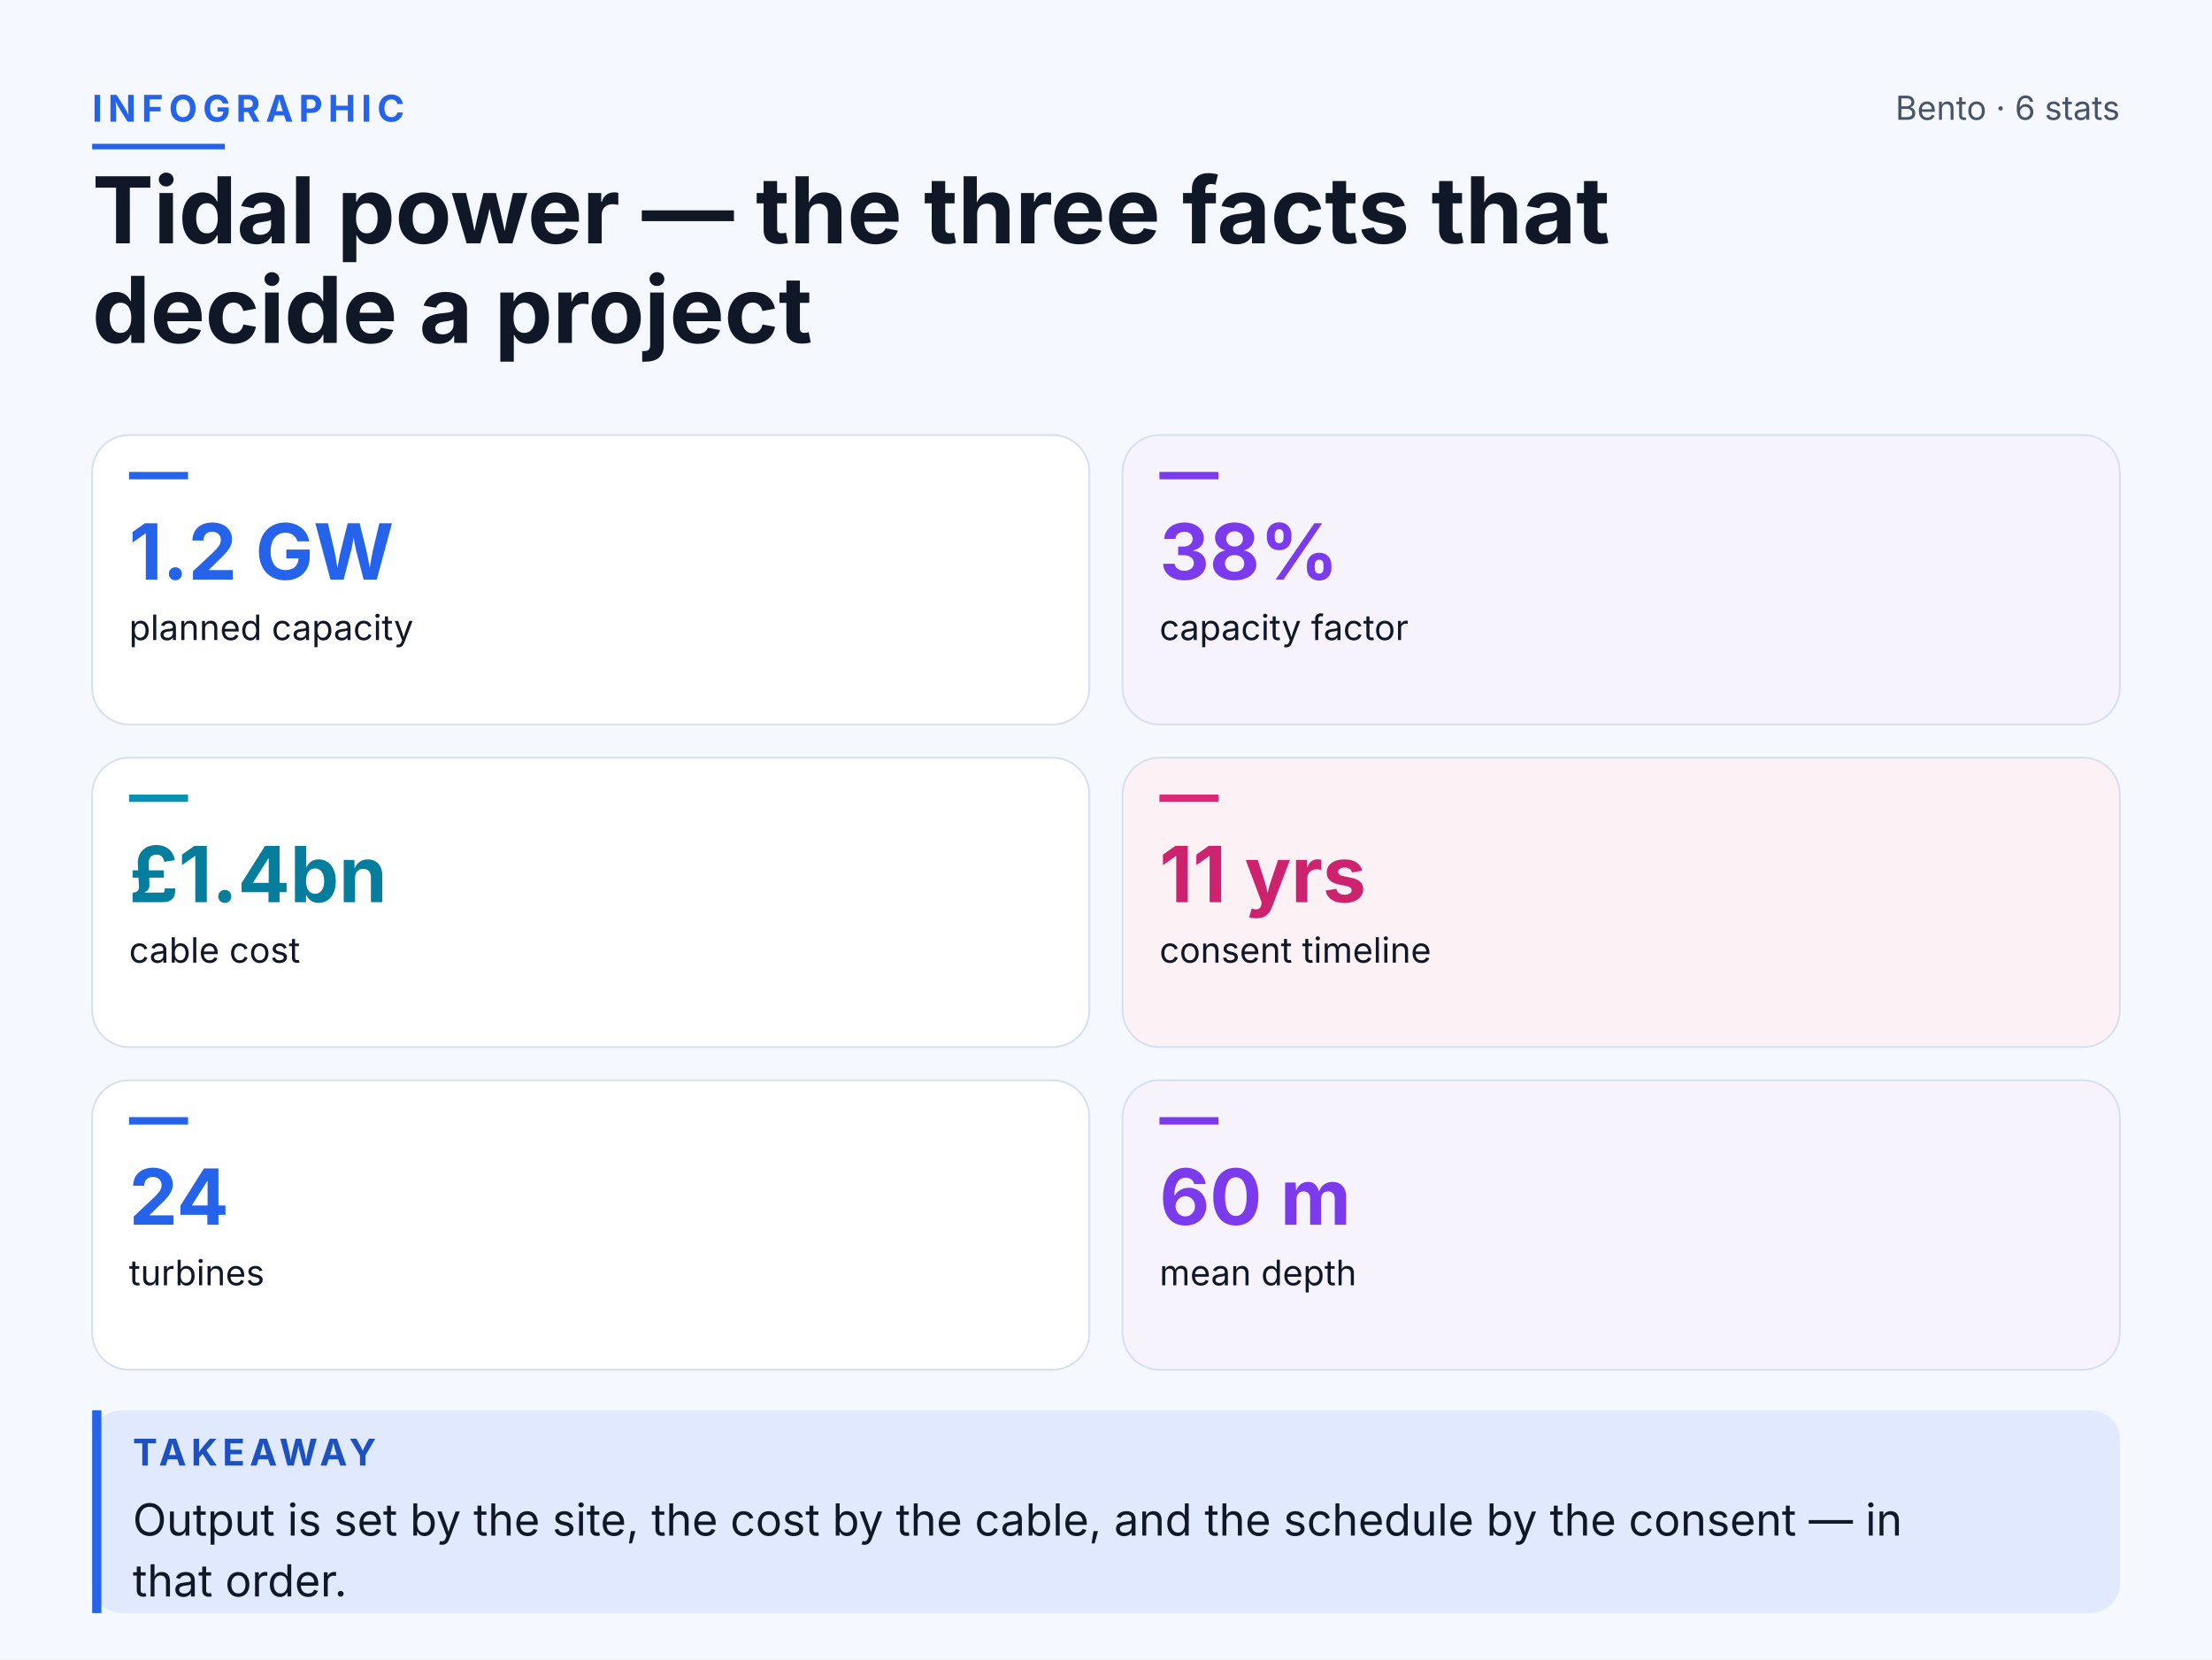
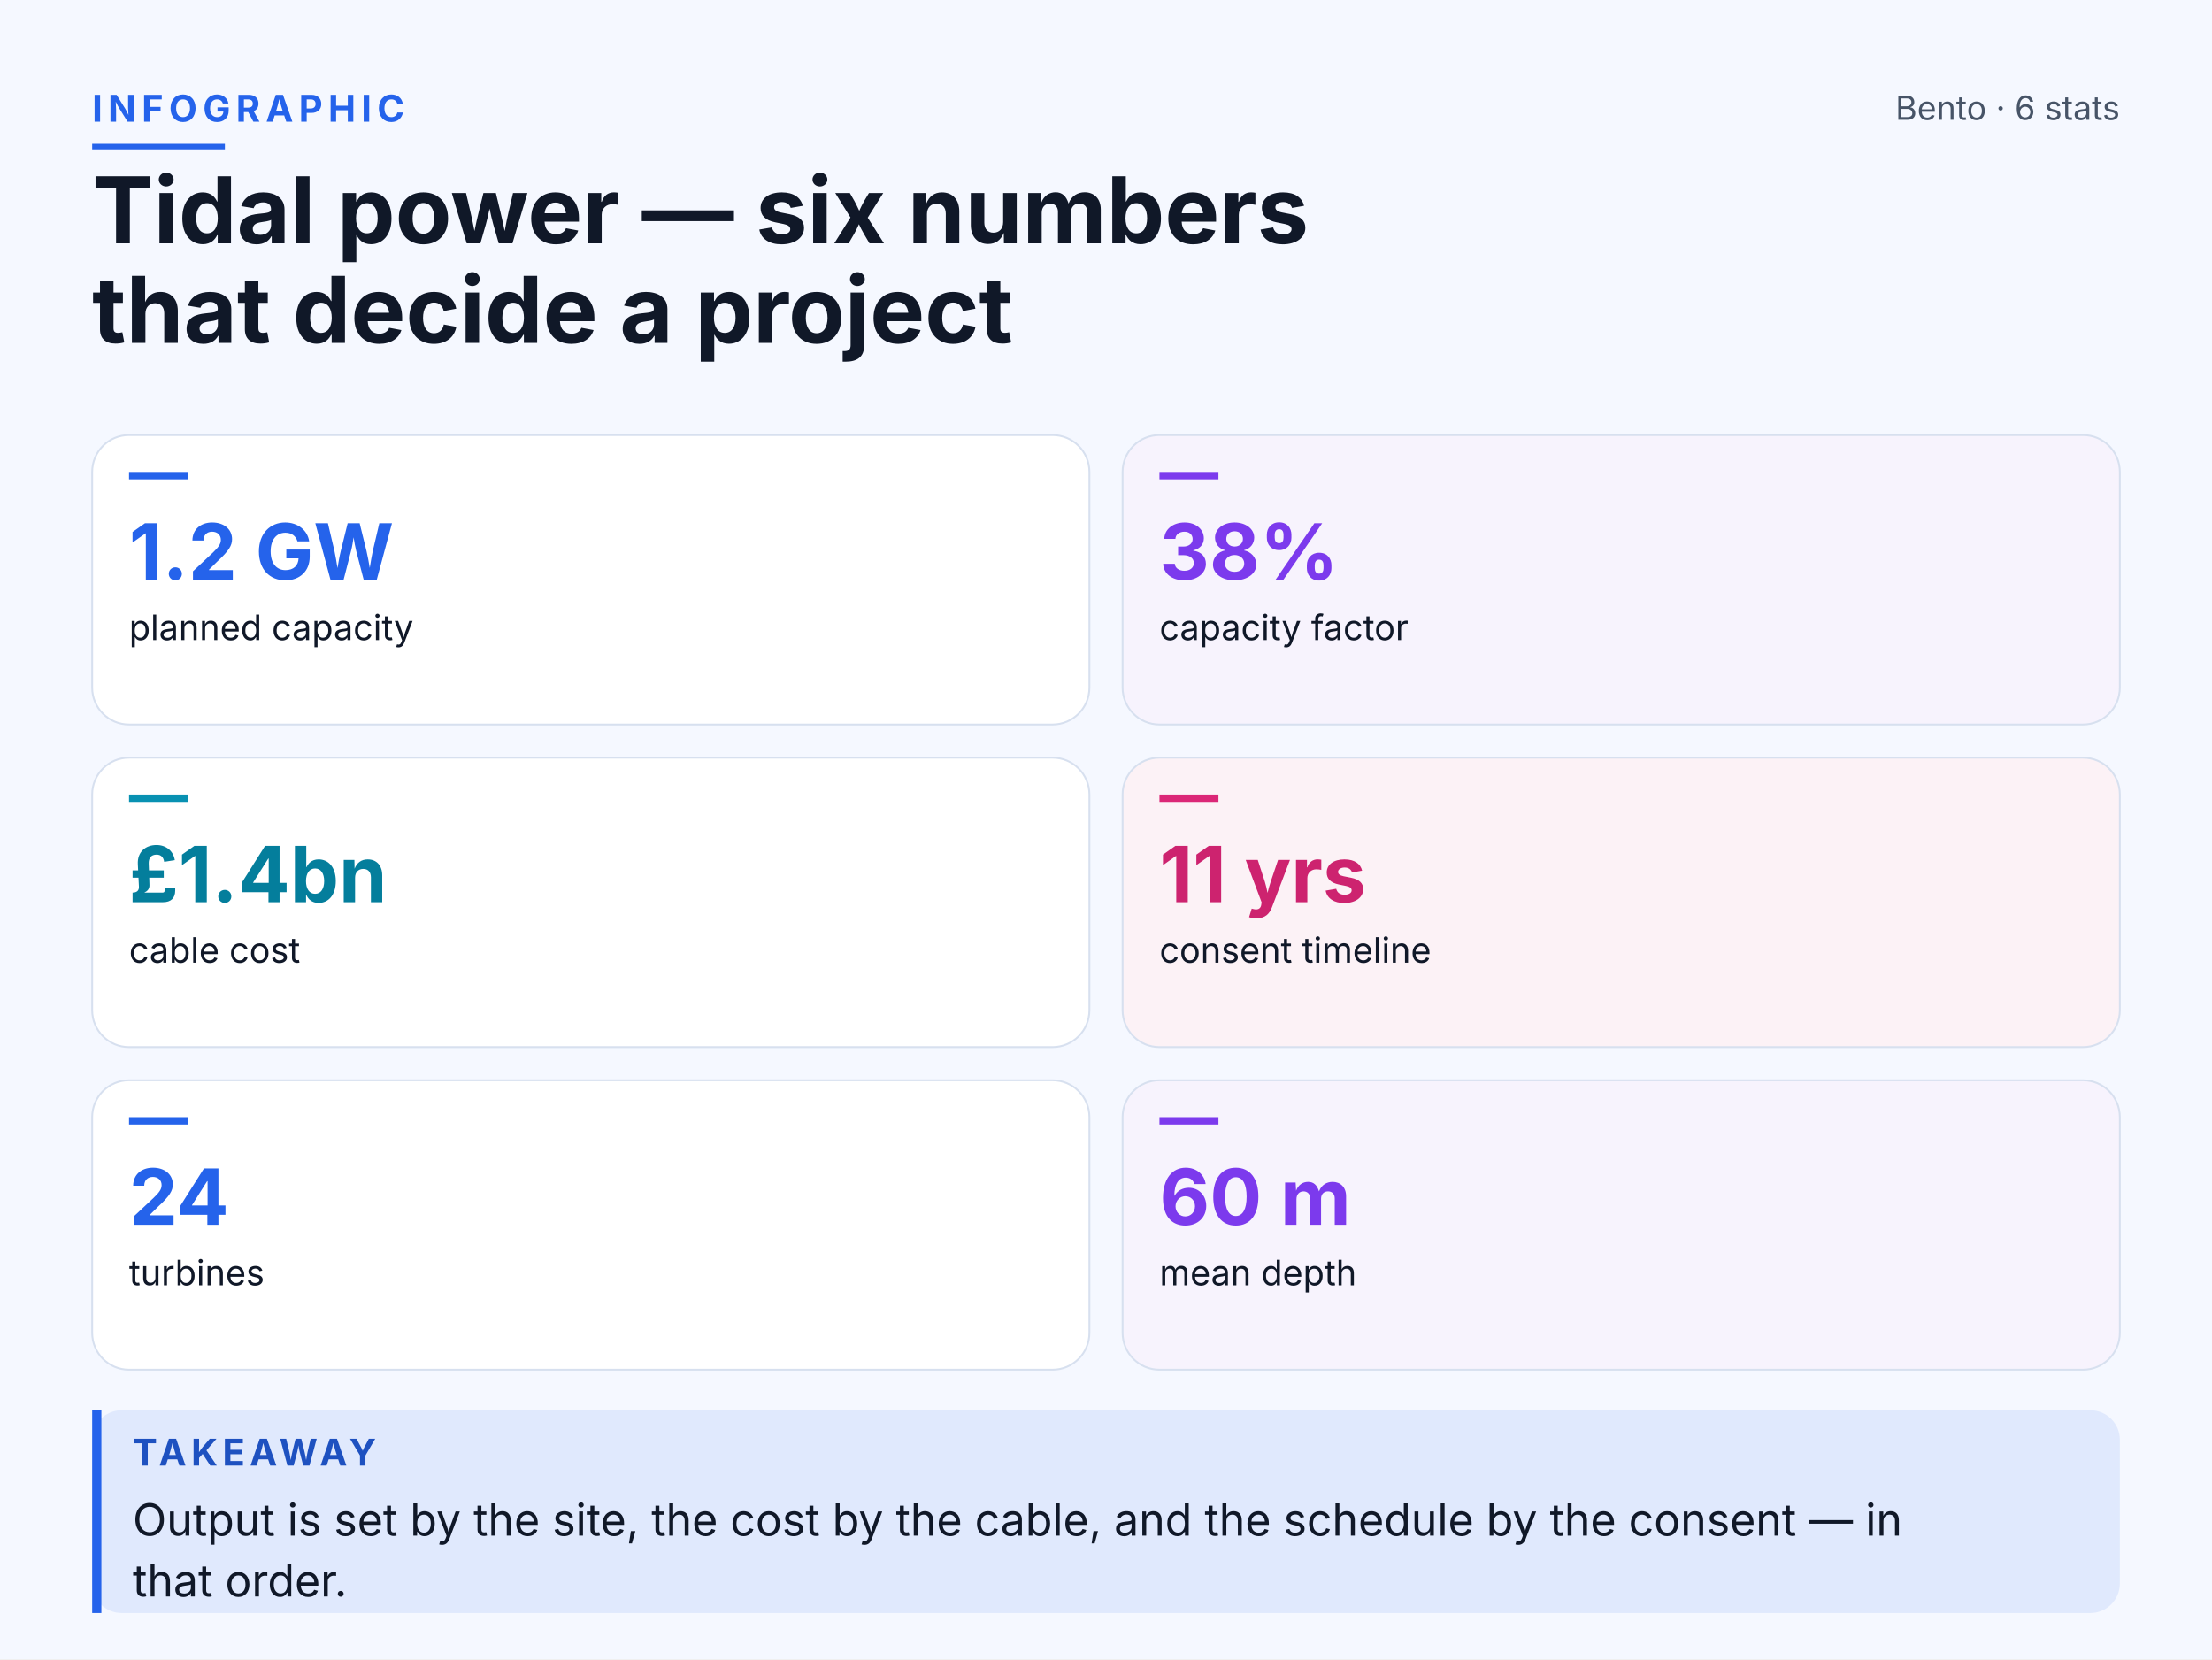
<svg xmlns="http://www.w3.org/2000/svg" width="1200" height="900" viewBox="0 0 1200 900" role="img" aria-labelledby="gfx-title gfx-desc" data-template="infographic" data-preset="bento" data-detail="standard">
  <defs />
  <rect x="0.0" y="0.0" width="1200.0" height="900.0" fill="#f5f8ff" />
  <text x="50.0" y="66.0" font-family="'Inter var','Inter','DejaVu Sans','Helvetica Neue',Arial,sans-serif" font-size="20" font-weight="700" fill="#2563eb" letter-spacing="3">INFOGRAPHIC</text>
  <rect x="50.0" y="78.0" width="72.0" height="3.0" fill="#2563eb" />
  <text x="1150.0" y="65.0" font-family="'Inter var','Inter','DejaVu Sans','Helvetica Neue',Arial,sans-serif" font-size="18" font-weight="400" fill="#475467" text-anchor="end">Bento · 6 stats</text>
-   <text x="50.0" y="132.0" font-family="'Inter var','Inter','DejaVu Sans','Helvetica Neue',Arial,sans-serif" font-size="50" font-weight="700" fill="#101828">Tidal power — the three facts that</text>
-   <text x="50.0" y="186.0" font-family="'Inter var','Inter','DejaVu Sans','Helvetica Neue',Arial,sans-serif" font-size="50" font-weight="700" fill="#101828">decide a project</text>
+   <text x="50.0" y="132.0" font-family="'Inter var','Inter','DejaVu Sans','Helvetica Neue',Arial,sans-serif" font-size="50" font-weight="700" fill="#101828">Tidal power — six numbers</text>
+   <text x="50.0" y="186.0" font-family="'Inter var','Inter','DejaVu Sans','Helvetica Neue',Arial,sans-serif" font-size="50" font-weight="700" fill="#101828">that decide a project</text>
  <rect x="50.0" y="236.0" width="541.0" height="157.0" rx="20.0" fill="#ffffff" />
  <rect x="50.0" y="236.0" width="541.0" height="157.0" rx="20.0" fill="none" stroke="#d7e0ef" stroke-width="1" />
  <rect x="70.0" y="256.0" width="32.0" height="4.0" fill="#2563eb" />
-   <text x="70.0" y="314.4" font-family="'Inter var','Inter','DejaVu Sans','Helvetica Neue',Arial,sans-serif" font-size="42" font-weight="700" fill="#2563eb">1.2 GW</text>
+   <text x="70.0" y="314.4" font-family="'Inter var','Inter','DejaVu Sans','Helvetica Neue',Arial,sans-serif" font-size="42" font-weight="700" fill="#2563eb" font-feature-settings="'tnum' 1">1.2 GW</text>
  <text x="70.0" y="347.2" font-family="'Inter var','Inter','DejaVu Sans','Helvetica Neue',Arial,sans-serif" font-size="19" font-weight="400" fill="#101828">planned capacity</text>
  <rect x="609.0" y="236.0" width="541.0" height="157.0" rx="20.0" fill="#f7f3fd" />
  <rect x="609.0" y="236.0" width="541.0" height="157.0" rx="20.0" fill="none" stroke="#d7e0ef" stroke-width="1" />
  <rect x="629.0" y="256.0" width="32.0" height="4.0" fill="#7c3aed" />
-   <text x="629.0" y="314.4" font-family="'Inter var','Inter','DejaVu Sans','Helvetica Neue',Arial,sans-serif" font-size="42" font-weight="700" fill="#7c3aed">38%</text>
+   <text x="629.0" y="314.4" font-family="'Inter var','Inter','DejaVu Sans','Helvetica Neue',Arial,sans-serif" font-size="42" font-weight="700" fill="#7c3aed" font-feature-settings="'tnum' 1">38%</text>
  <text x="629.0" y="347.2" font-family="'Inter var','Inter','DejaVu Sans','Helvetica Neue',Arial,sans-serif" font-size="19" font-weight="400" fill="#101828">capacity factor</text>
  <rect x="50.0" y="411.0" width="541.0" height="157.0" rx="20.0" fill="#ffffff" />
  <rect x="50.0" y="411.0" width="541.0" height="157.0" rx="20.0" fill="none" stroke="#d7e0ef" stroke-width="1" />
  <rect x="70.0" y="431.0" width="32.0" height="4.0" fill="#0891b2" />
-   <text x="70.0" y="489.4" font-family="'Inter var','Inter','DejaVu Sans','Helvetica Neue',Arial,sans-serif" font-size="42" font-weight="700" fill="#047e9c">£1.4bn</text>
+   <text x="70.0" y="489.4" font-family="'Inter var','Inter','DejaVu Sans','Helvetica Neue',Arial,sans-serif" font-size="42" font-weight="700" fill="#047e9c" font-feature-settings="'tnum' 1">£1.4bn</text>
  <text x="70.0" y="522.2" font-family="'Inter var','Inter','DejaVu Sans','Helvetica Neue',Arial,sans-serif" font-size="19" font-weight="400" fill="#101828">cable cost</text>
  <rect x="609.0" y="411.0" width="541.0" height="157.0" rx="20.0" fill="#fcf2f6" />
  <rect x="609.0" y="411.0" width="541.0" height="157.0" rx="20.0" fill="none" stroke="#d7e0ef" stroke-width="1" />
  <rect x="629.0" y="431.0" width="32.0" height="4.0" fill="#db2777" />
-   <text x="629.0" y="489.4" font-family="'Inter var','Inter','DejaVu Sans','Helvetica Neue',Arial,sans-serif" font-size="42" font-weight="700" fill="#cd236f">11 yrs</text>
+   <text x="629.0" y="489.4" font-family="'Inter var','Inter','DejaVu Sans','Helvetica Neue',Arial,sans-serif" font-size="42" font-weight="700" fill="#cd236f" font-feature-settings="'tnum' 1">11 yrs</text>
  <text x="629.0" y="522.2" font-family="'Inter var','Inter','DejaVu Sans','Helvetica Neue',Arial,sans-serif" font-size="19" font-weight="400" fill="#101828">consent timeline</text>
  <rect x="50.0" y="586.0" width="541.0" height="157.0" rx="20.0" fill="#ffffff" />
  <rect x="50.0" y="586.0" width="541.0" height="157.0" rx="20.0" fill="none" stroke="#d7e0ef" stroke-width="1" />
  <rect x="70.0" y="606.0" width="32.0" height="4.0" fill="#2563eb" />
-   <text x="70.0" y="664.4" font-family="'Inter var','Inter','DejaVu Sans','Helvetica Neue',Arial,sans-serif" font-size="42" font-weight="700" fill="#2563eb">24</text>
+   <text x="70.0" y="664.4" font-family="'Inter var','Inter','DejaVu Sans','Helvetica Neue',Arial,sans-serif" font-size="42" font-weight="700" fill="#2563eb" font-feature-settings="'tnum' 1">24</text>
  <text x="70.0" y="697.2" font-family="'Inter var','Inter','DejaVu Sans','Helvetica Neue',Arial,sans-serif" font-size="19" font-weight="400" fill="#101828">turbines</text>
  <rect x="609.0" y="586.0" width="541.0" height="157.0" rx="20.0" fill="#f7f3fd" />
  <rect x="609.0" y="586.0" width="541.0" height="157.0" rx="20.0" fill="none" stroke="#d7e0ef" stroke-width="1" />
  <rect x="629.0" y="606.0" width="32.0" height="4.0" fill="#7c3aed" />
-   <text x="629.0" y="664.4" font-family="'Inter var','Inter','DejaVu Sans','Helvetica Neue',Arial,sans-serif" font-size="42" font-weight="700" fill="#7c3aed">60 m</text>
+   <text x="629.0" y="664.4" font-family="'Inter var','Inter','DejaVu Sans','Helvetica Neue',Arial,sans-serif" font-size="42" font-weight="700" fill="#7c3aed" font-feature-settings="'tnum' 1">60 m</text>
  <text x="629.0" y="697.2" font-family="'Inter var','Inter','DejaVu Sans','Helvetica Neue',Arial,sans-serif" font-size="19" font-weight="400" fill="#101828">mean depth</text>
  <rect x="50.0" y="765.0" width="1100.0" height="110.0" rx="16.0" fill="#e0e9fd" />
  <rect x="50.0" y="765.0" width="5.0" height="110.0" fill="#2563eb" />
  <text x="72.0" y="795.0" font-family="'Inter var','Inter','DejaVu Sans','Helvetica Neue',Arial,sans-serif" font-size="20" font-weight="700" fill="#1e51c0" letter-spacing="2.6">TAKEAWAY</text>
  <text x="72.0" y="833.0" font-family="'Inter var','Inter','DejaVu Sans','Helvetica Neue',Arial,sans-serif" font-size="24" font-weight="400" fill="#101828">Output is set by the site, the cost by the cable, and the schedule by the consent — in</text>
  <text x="72.0" y="866.0" font-family="'Inter var','Inter','DejaVu Sans','Helvetica Neue',Arial,sans-serif" font-size="24" font-weight="400" fill="#101828">that order.</text>
</svg>
